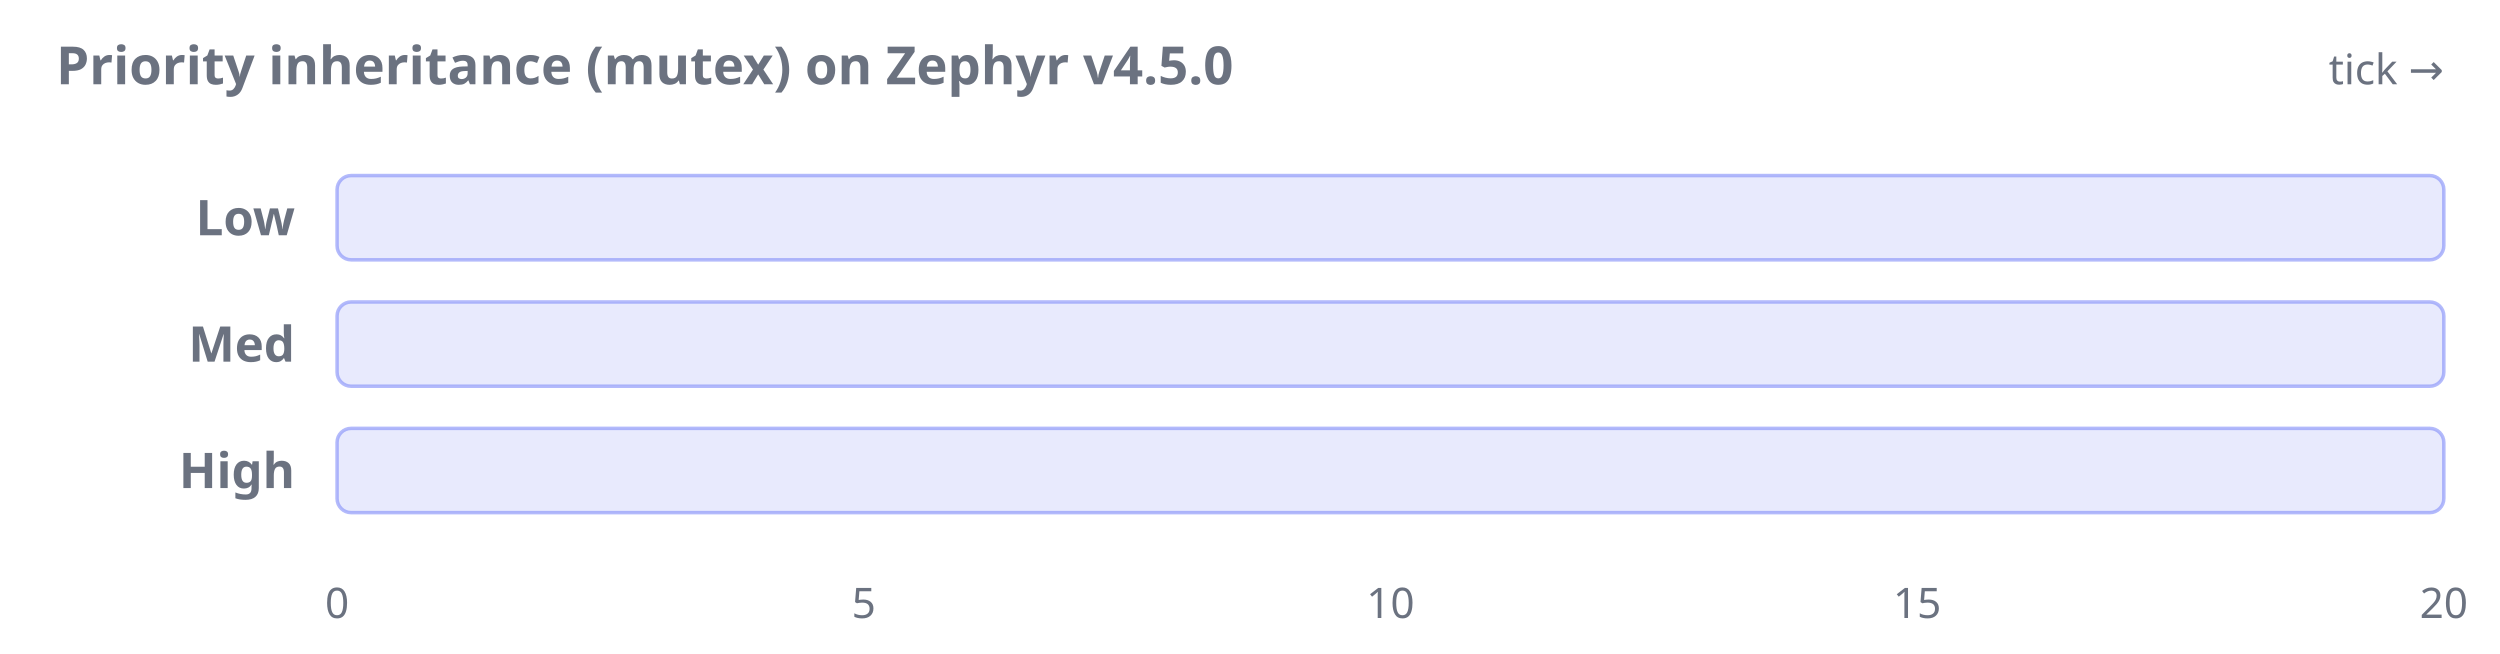
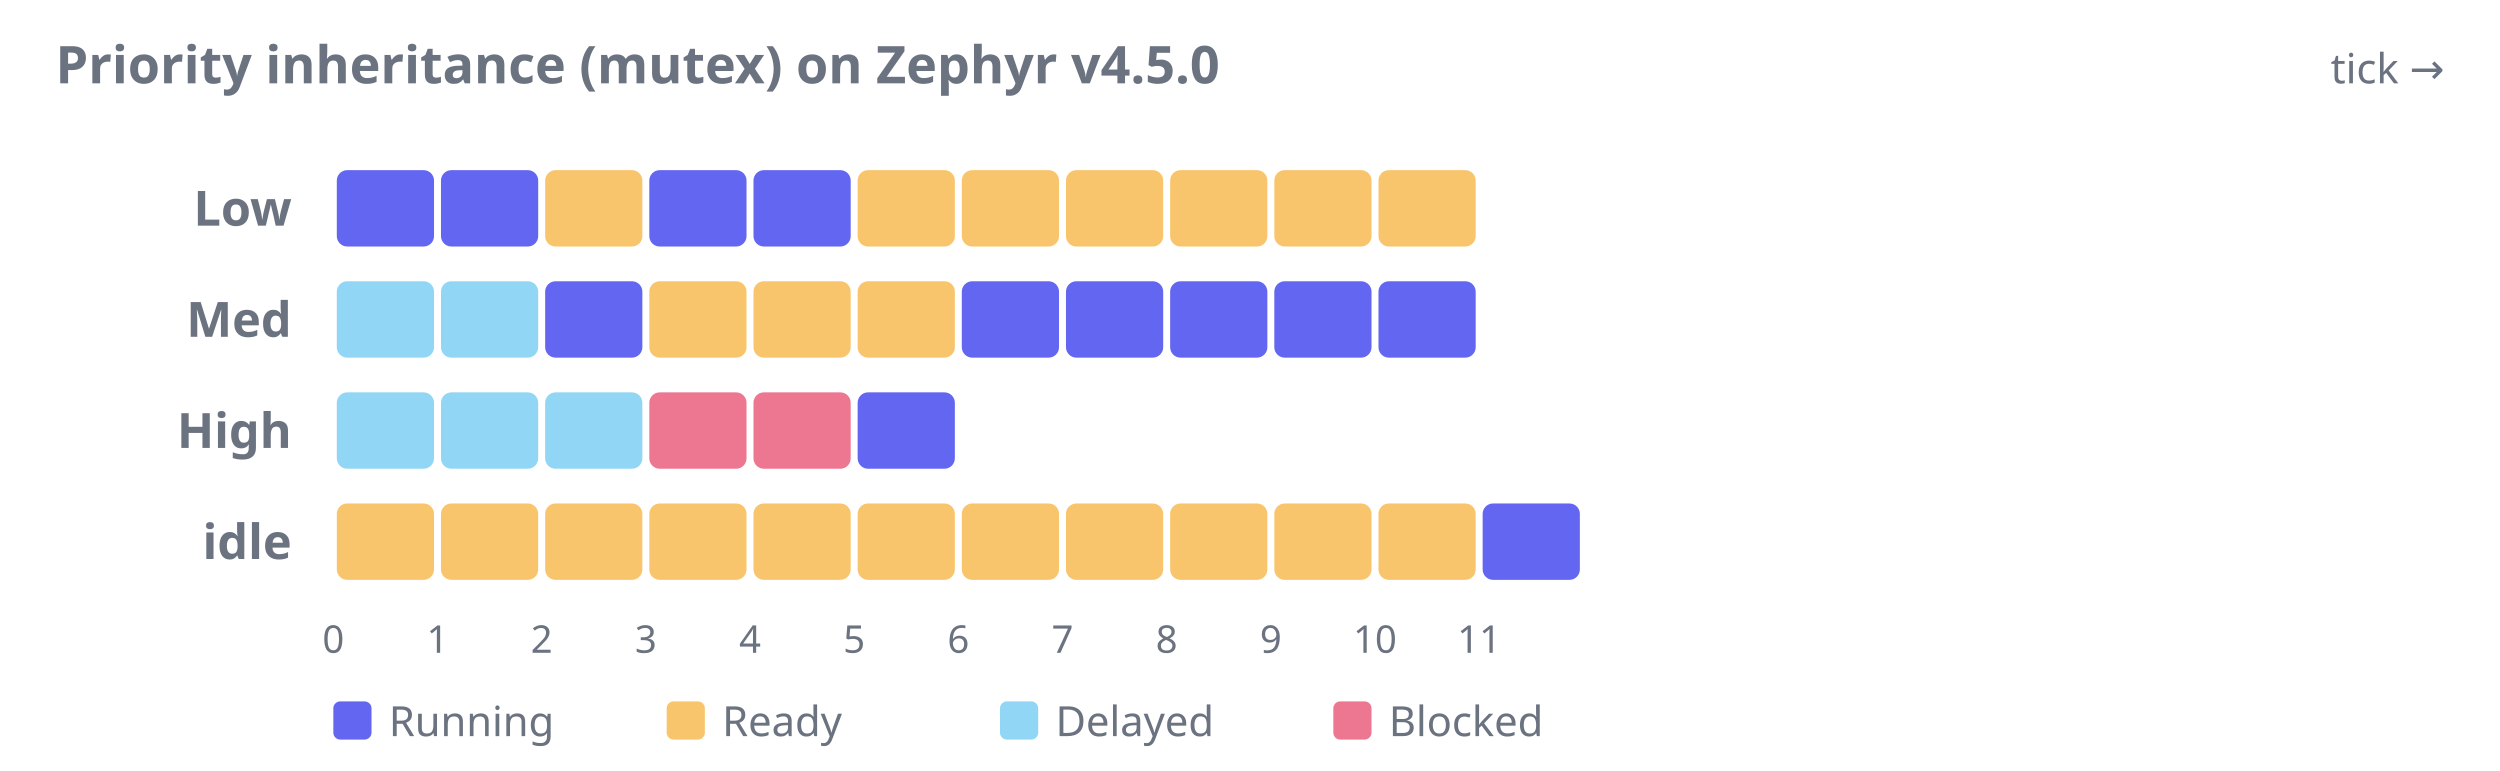
- <svg xmlns="http://www.w3.org/2000/svg" viewBox="0 0 712 186" width="712" height="186" role="img" aria-label="Priority inheritance (mutex) on Zephyr v4.5.0" font-family="ui-sans-serif, system-ui, sans-serif" font-size="14" fill="#6b7280">
+ <svg xmlns="http://www.w3.org/2000/svg" viewBox="0 0 720 222" width="720" height="222" role="img" aria-label="Priority inheritance (mutex) on Zephyr v4.5.0" font-family="ui-sans-serif, system-ui, sans-serif" font-size="14" fill="#6b7280">
  <text x="16" y="24" font-size="15" font-weight="700">Priority inheritance (mutex) on Zephyr v4.5.0</text>
-   <text x="84" y="67" text-anchor="end" font-weight="600">Low</text>
-   <rect x="96" y="50" width="600" height="24" rx="4" fill="#818cf8" fill-opacity="0.18" stroke="#818cf8" stroke-opacity="0.6" />
-   <text x="84" y="103" text-anchor="end" font-weight="600">Med</text>
-   <rect x="96" y="86" width="600" height="24" rx="4" fill="#818cf8" fill-opacity="0.18" stroke="#818cf8" stroke-opacity="0.6" />
-   <text x="84" y="139" text-anchor="end" font-weight="600">High</text>
-   <rect x="96" y="122" width="600" height="24" rx="4" fill="#818cf8" fill-opacity="0.18" stroke="#818cf8" stroke-opacity="0.6" />
-   <text x="96" y="176" text-anchor="middle" font-size="12">0</text>
-   <text x="246" y="176" text-anchor="middle" font-size="12">5</text>
-   <text x="396" y="176" text-anchor="middle" font-size="12">10</text>
-   <text x="546" y="176" text-anchor="middle" font-size="12">15</text>
-   <text x="696" y="176" text-anchor="middle" font-size="12">20</text>
-   <text x="696" y="24" text-anchor="end" font-size="12">tick →</text>
+   <text x="704" y="24" text-anchor="end" font-size="12">tick →</text>
+   <text x="84" y="65" text-anchor="end" font-weight="600">Low</text>
+   <rect x="97" y="49" width="28" height="22" rx="3" fill="#6366f1" fill-opacity="1.00" />
+   <rect x="127" y="49" width="28" height="22" rx="3" fill="#6366f1" fill-opacity="1.00" />
+   <rect x="157" y="49" width="28" height="22" rx="3" fill="#f59e0b" fill-opacity="0.60" />
+   <rect x="187" y="49" width="28" height="22" rx="3" fill="#6366f1" fill-opacity="1.00" />
+   <rect x="217" y="49" width="28" height="22" rx="3" fill="#6366f1" fill-opacity="1.00" />
+   <rect x="247" y="49" width="28" height="22" rx="3" fill="#f59e0b" fill-opacity="0.60" />
+   <rect x="277" y="49" width="28" height="22" rx="3" fill="#f59e0b" fill-opacity="0.60" />
+   <rect x="307" y="49" width="28" height="22" rx="3" fill="#f59e0b" fill-opacity="0.60" />
+   <rect x="337" y="49" width="28" height="22" rx="3" fill="#f59e0b" fill-opacity="0.60" />
+   <rect x="367" y="49" width="28" height="22" rx="3" fill="#f59e0b" fill-opacity="0.60" />
+   <rect x="397" y="49" width="28" height="22" rx="3" fill="#f59e0b" fill-opacity="0.60" />
+   <text x="84" y="97" text-anchor="end" font-weight="600">Med</text>
+   <rect x="97" y="81" width="28" height="22" rx="3" fill="#0ea5e9" fill-opacity="0.45" />
+   <rect x="127" y="81" width="28" height="22" rx="3" fill="#0ea5e9" fill-opacity="0.45" />
+   <rect x="157" y="81" width="28" height="22" rx="3" fill="#6366f1" fill-opacity="1.00" />
+   <rect x="187" y="81" width="28" height="22" rx="3" fill="#f59e0b" fill-opacity="0.60" />
+   <rect x="217" y="81" width="28" height="22" rx="3" fill="#f59e0b" fill-opacity="0.60" />
+   <rect x="247" y="81" width="28" height="22" rx="3" fill="#f59e0b" fill-opacity="0.60" />
+   <rect x="277" y="81" width="28" height="22" rx="3" fill="#6366f1" fill-opacity="1.00" />
+   <rect x="307" y="81" width="28" height="22" rx="3" fill="#6366f1" fill-opacity="1.00" />
+   <rect x="337" y="81" width="28" height="22" rx="3" fill="#6366f1" fill-opacity="1.00" />
+   <rect x="367" y="81" width="28" height="22" rx="3" fill="#6366f1" fill-opacity="1.00" />
+   <rect x="397" y="81" width="28" height="22" rx="3" fill="#6366f1" fill-opacity="1.00" />
+   <text x="84" y="129" text-anchor="end" font-weight="600">High</text>
+   <rect x="97" y="113" width="28" height="22" rx="3" fill="#0ea5e9" fill-opacity="0.45" />
+   <rect x="127" y="113" width="28" height="22" rx="3" fill="#0ea5e9" fill-opacity="0.45" />
+   <rect x="157" y="113" width="28" height="22" rx="3" fill="#0ea5e9" fill-opacity="0.45" />
+   <rect x="187" y="113" width="28" height="22" rx="3" fill="#e11d48" fill-opacity="0.60" />
+   <rect x="217" y="113" width="28" height="22" rx="3" fill="#e11d48" fill-opacity="0.60" />
+   <rect x="247" y="113" width="28" height="22" rx="3" fill="#6366f1" fill-opacity="1.00" />
+   <text x="84" y="161" text-anchor="end" font-weight="600">idle</text>
+   <rect x="97" y="145" width="28" height="22" rx="3" fill="#f59e0b" fill-opacity="0.60" />
+   <rect x="127" y="145" width="28" height="22" rx="3" fill="#f59e0b" fill-opacity="0.60" />
+   <rect x="157" y="145" width="28" height="22" rx="3" fill="#f59e0b" fill-opacity="0.60" />
+   <rect x="187" y="145" width="28" height="22" rx="3" fill="#f59e0b" fill-opacity="0.60" />
+   <rect x="217" y="145" width="28" height="22" rx="3" fill="#f59e0b" fill-opacity="0.60" />
+   <rect x="247" y="145" width="28" height="22" rx="3" fill="#f59e0b" fill-opacity="0.60" />
+   <rect x="277" y="145" width="28" height="22" rx="3" fill="#f59e0b" fill-opacity="0.60" />
+   <rect x="307" y="145" width="28" height="22" rx="3" fill="#f59e0b" fill-opacity="0.60" />
+   <rect x="337" y="145" width="28" height="22" rx="3" fill="#f59e0b" fill-opacity="0.60" />
+   <rect x="367" y="145" width="28" height="22" rx="3" fill="#f59e0b" fill-opacity="0.60" />
+   <rect x="397" y="145" width="28" height="22" rx="3" fill="#f59e0b" fill-opacity="0.60" />
+   <rect x="427" y="145" width="28" height="22" rx="3" fill="#6366f1" fill-opacity="1.00" />
+   <text x="96" y="188" text-anchor="middle" font-size="11">0</text>
+   <text x="126" y="188" text-anchor="middle" font-size="11">1</text>
+   <text x="156" y="188" text-anchor="middle" font-size="11">2</text>
+   <text x="186" y="188" text-anchor="middle" font-size="11">3</text>
+   <text x="216" y="188" text-anchor="middle" font-size="11">4</text>
+   <text x="246" y="188" text-anchor="middle" font-size="11">5</text>
+   <text x="276" y="188" text-anchor="middle" font-size="11">6</text>
+   <text x="306" y="188" text-anchor="middle" font-size="11">7</text>
+   <text x="336" y="188" text-anchor="middle" font-size="11">8</text>
+   <text x="366" y="188" text-anchor="middle" font-size="11">9</text>
+   <text x="396" y="188" text-anchor="middle" font-size="11">10</text>
+   <text x="426" y="188" text-anchor="middle" font-size="11">11</text>
+   <rect x="96" y="202" width="11" height="11" rx="2" fill="#6366f1" fill-opacity="1" />
+   <text x="112" y="212" font-size="12">Running</text>
+   <rect x="192" y="202" width="11" height="11" rx="2" fill="#f59e0b" fill-opacity="0.6" />
+   <text x="208" y="212" font-size="12">Ready</text>
+   <rect x="288" y="202" width="11" height="11" rx="2" fill="#0ea5e9" fill-opacity="0.45" />
+   <text x="304" y="212" font-size="12">Delayed</text>
+   <rect x="384" y="202" width="11" height="11" rx="2" fill="#e11d48" fill-opacity="0.6" />
+   <text x="400" y="212" font-size="12">Blocked</text>
</svg>
